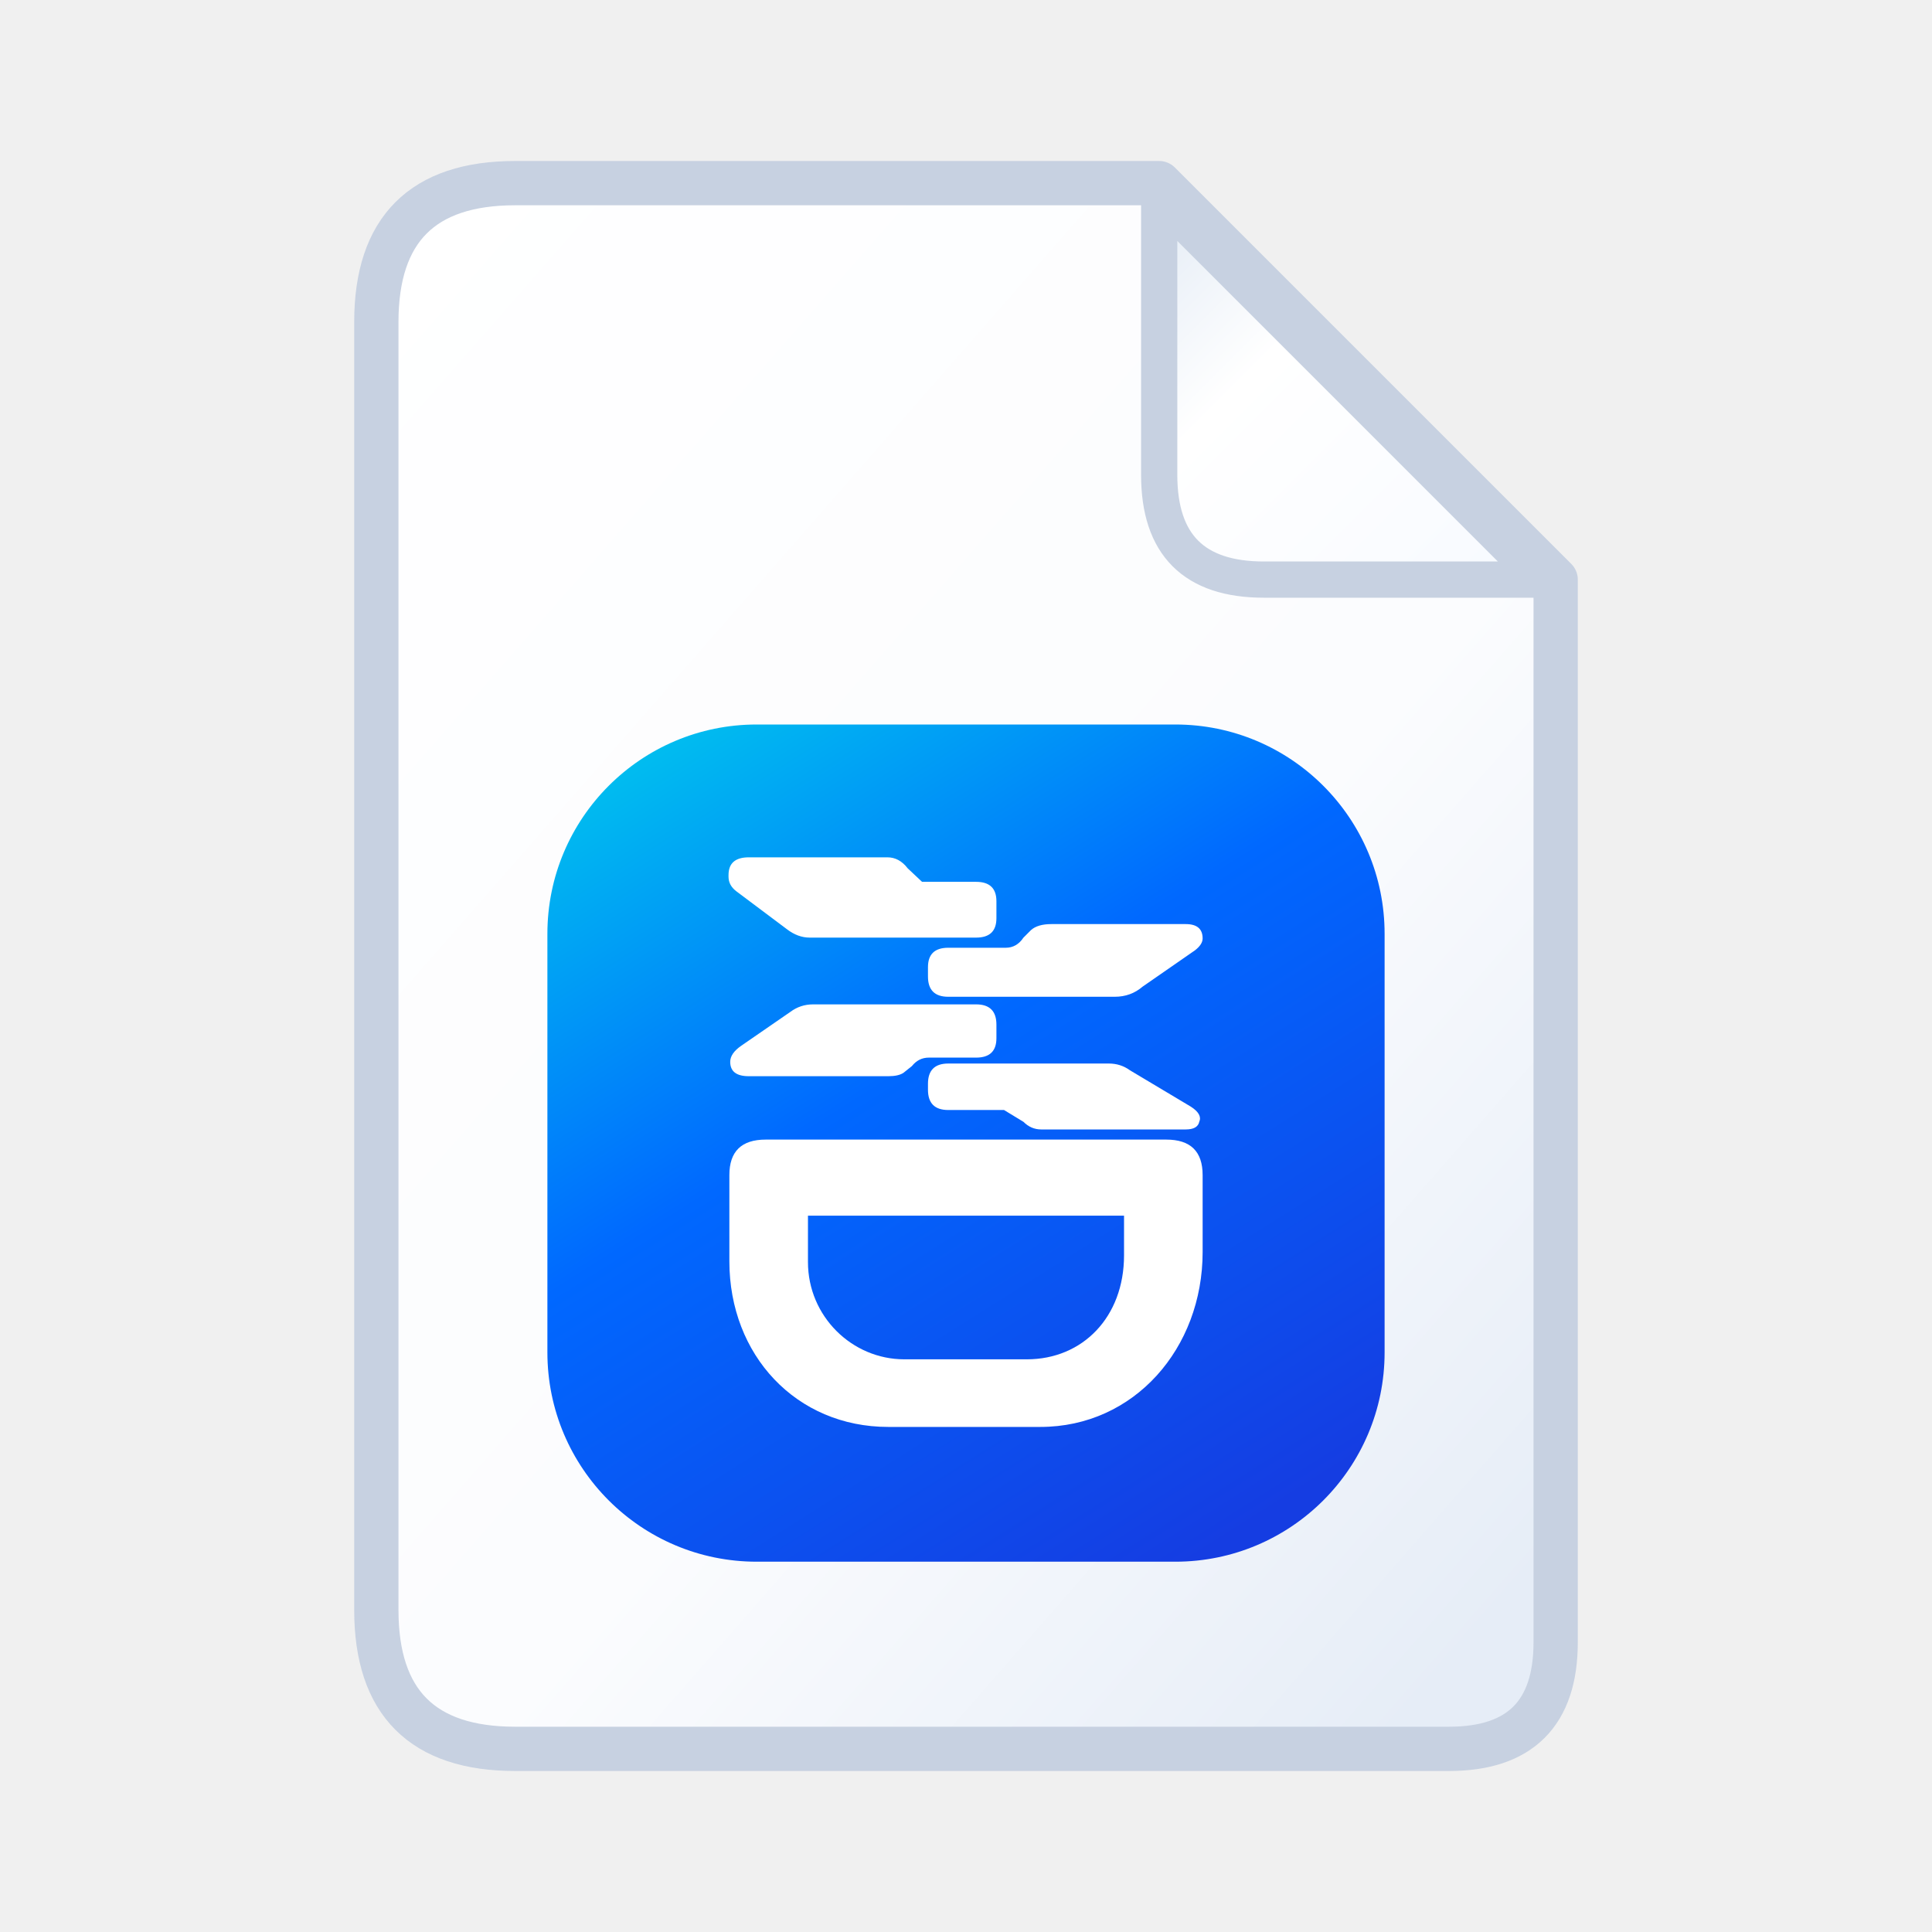
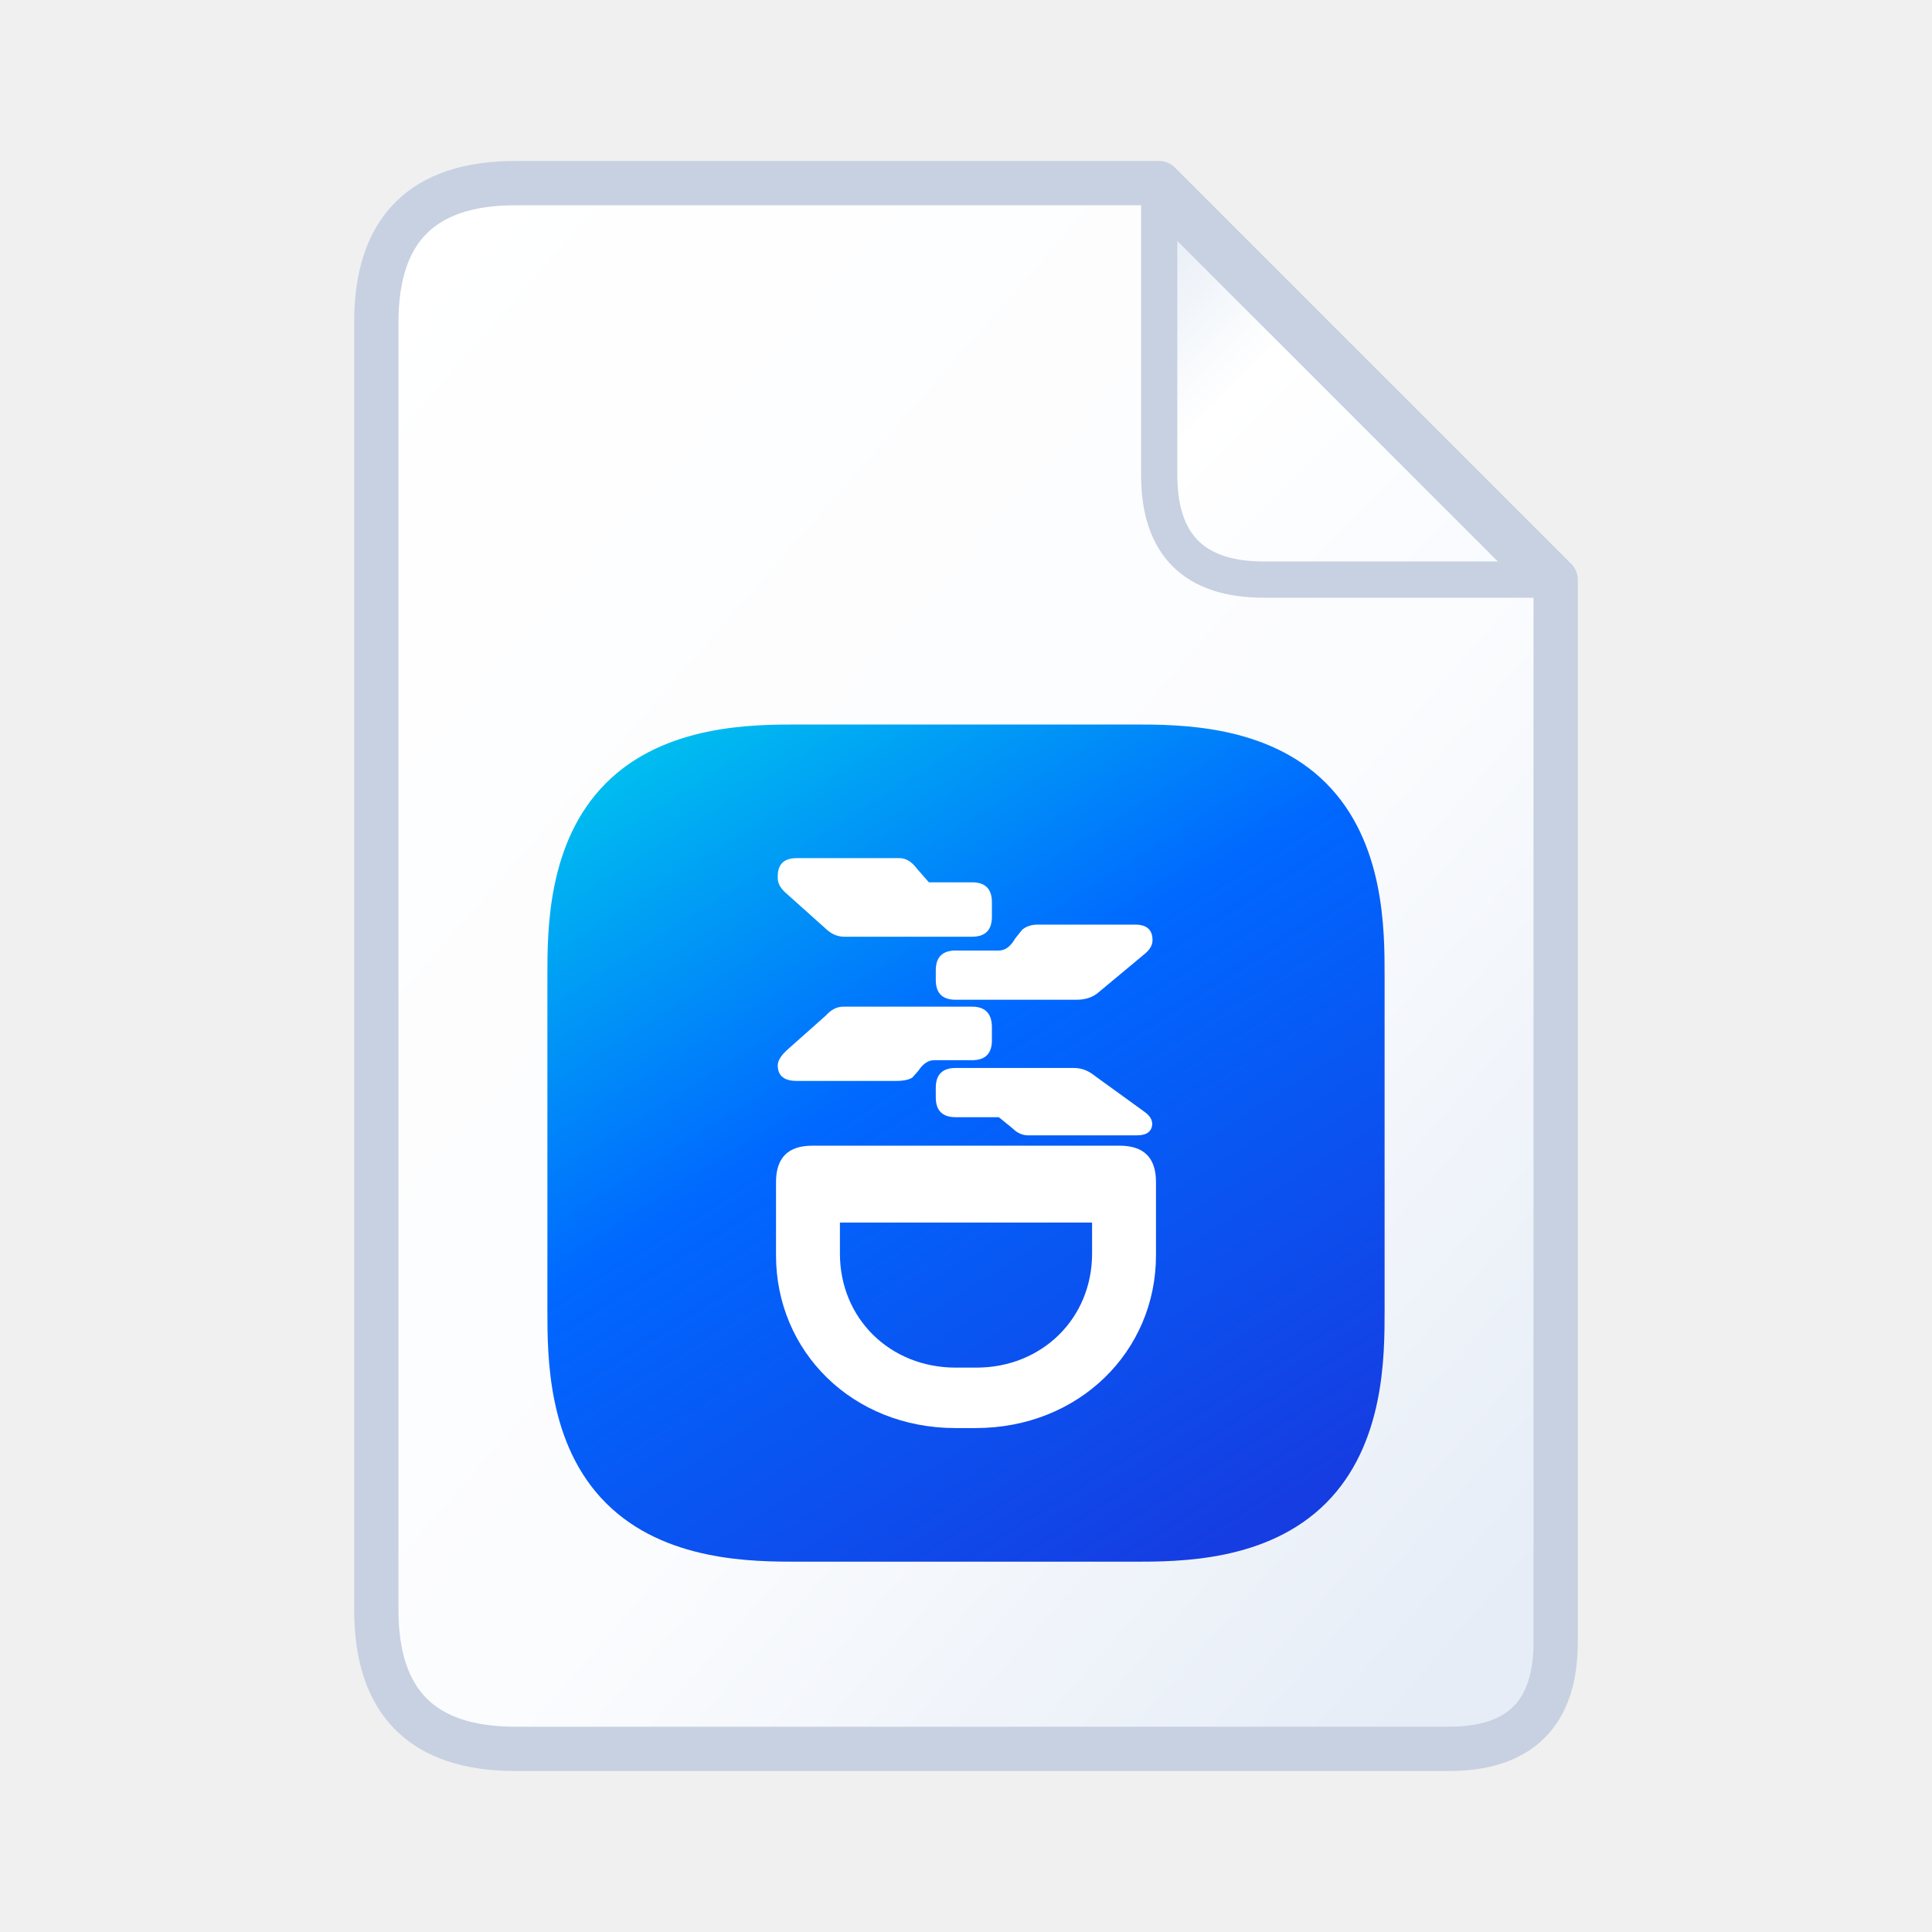
<svg xmlns="http://www.w3.org/2000/svg" width="24" height="24" viewBox="0 0 24 24" fill="none" stroke="#20232a" stroke-width="1.5" stroke-linecap="round" stroke-linejoin="round">
  <defs>
    <linearGradient id="archive-brand-blue" x1=".15" y1="0" x2=".78" y2="1">
      <stop stop-color="#00beef" />
      <stop offset=".42" stop-color="#0068ff" />
      <stop offset="1" stop-color="#153de2" />
    </linearGradient>
    <linearGradient id="archive-brand-paper" x1="0" y1="0" x2=".85" y2="1">
      <stop stop-color="#fff" />
      <stop offset=".62" stop-color="#fbfcfe" />
      <stop offset="1" stop-color="#e6edf7" />
    </linearGradient>
    <linearGradient id="archive-brand-fold" x1="0" y1="0" x2="1" y2="1">
      <stop stop-color="#e3ebf5" />
      <stop offset=".35" stop-color="#fff" />
      <stop offset="1" stop-color="#f7faff" />
    </linearGradient>
  </defs>
  <path fill="url(#archive-brand-paper)" stroke="#c7d1e1" stroke-width=".55" d="M6.4 2.275H14.4L19.325 7.2V20.4Q19.325 21.725 18 21.725H6.4Q4.675 21.725 4.675 20V4Q4.675 2.275 6.4 2.275Z" />
  <path fill="url(#archive-brand-fold)" stroke="#c7d1e1" stroke-width=".45" d="M14.4 2.45V5.9Q14.4 7.2 15.7 7.2H19.15Z" />
-   <rect x="6.8" y="9" width="10.4" height="10.4" rx="2.6" fill="url(#archive-brand-blue)" stroke="none" />
-   <g fill="#fff" stroke="none" transform="translate(9.05 10.65) scale(0.01049822) translate(-346 -325)">
-     <path d="M370 325H534Q548 325 558 338L575 354H639Q663 354 663 377V397Q663 420 639 420H442Q428 420 415 410L355 365Q346 358 346 348V346Q346 325 370 325Z" fill-rule="evenodd" />
-     <path d="M606 432H674Q687 432 695 420L704 411Q712 404 728 404H887Q907 404 907 421Q907 428 898 435L836 478Q822 490 803 490H606Q582 490 582 466V455Q582 432 606 432Z" fill-rule="evenodd" />
-     <path d="M446 499H639Q663 499 663 523V539Q663 562 639 562H583Q571 562 563 572L553 580Q547 584 535 584H370Q348 584 348 567Q348 557 361 548L419 508Q431 499 446 499Z" fill-rule="evenodd" />
-     <path d="M606 569H796Q810 569 821 577L893 620Q907 629 903 638Q901 647 887 647H716Q704 647 695 638L672 624H606Q582 624 582 600V593Q582 569 606 569Z" fill-rule="evenodd" />
-     <path d="M390 659H864Q907 659 907 701V792C907 906 826 999 715 999H535C426 999 347 914 347 803V701Q347 659 390 659Z M440 749H814V796C814 869 765 919 699 919H554C492 919 440 868 440 804Z" fill-rule="evenodd" />
+   <path d="M9.92 9H14.08C14.648 9 15.744 9 16.472 9.728C17.2 10.456 17.2 11.552 17.2 12.12V16.28C17.2 16.848 17.2 17.944 16.472 18.672C15.744 19.4 14.648 19.4 14.08 19.4H9.92C9.352 19.4 8.256 19.4 7.528 18.672C6.8 17.944 6.8 16.848 6.8 16.28V12.12C6.8 11.552 6.8 10.456 7.528 9.728C8.256 9 9.352 9 9.92 9Z" fill="url(#archive-brand-blue)" stroke="none" />
+   <g fill="#fff" stroke="none" transform="translate(9.64 10.66) scale(0.01072727) translate(-407 -325)">
+     <path d="M431 325H550Q561 325 570 337L584 353H634Q657 353 657 376V393Q657 416 634 416H486Q475 416 466 408L418 365Q409 357 409 348V346Q409 325 431 325Z" fill-rule="evenodd" />
+     <path d="M615 432H665Q676 432 684 418L692 408Q699 402 710 402H823Q843 402 843 420Q843 428 835 435L781 480Q771 489 755 489H615Q592 489 592 466V455Q592 432 615 432Z" fill-rule="evenodd" />
+     <path d="M485 497H634Q657 497 657 521V536Q657 559 634 559H590Q580 559 572 571L565 579Q559 583 546 583H431Q409 583 409 565Q409 557 420 547L465 507Q474 497 485 497Z" fill-rule="evenodd" />
+     <path d="M615 568H752Q765 568 776 577L834 619Q845 627 842 637Q839 646 825 646H699Q689 646 681 638L665 625H615Q592 625 592 602V591Q592 568 615 568Z" fill-rule="evenodd" />
+     <path d="M449 658H805Q847 658 847 700V785C847 896 758 985 638 985H615C495 985 407 896 407 785V700Q407 658 449 658Z M481 747H773V783C773 858 715 915 639 915H615C539 915 481 858 481 783Z" fill-rule="evenodd" />
  </g>
</svg>
